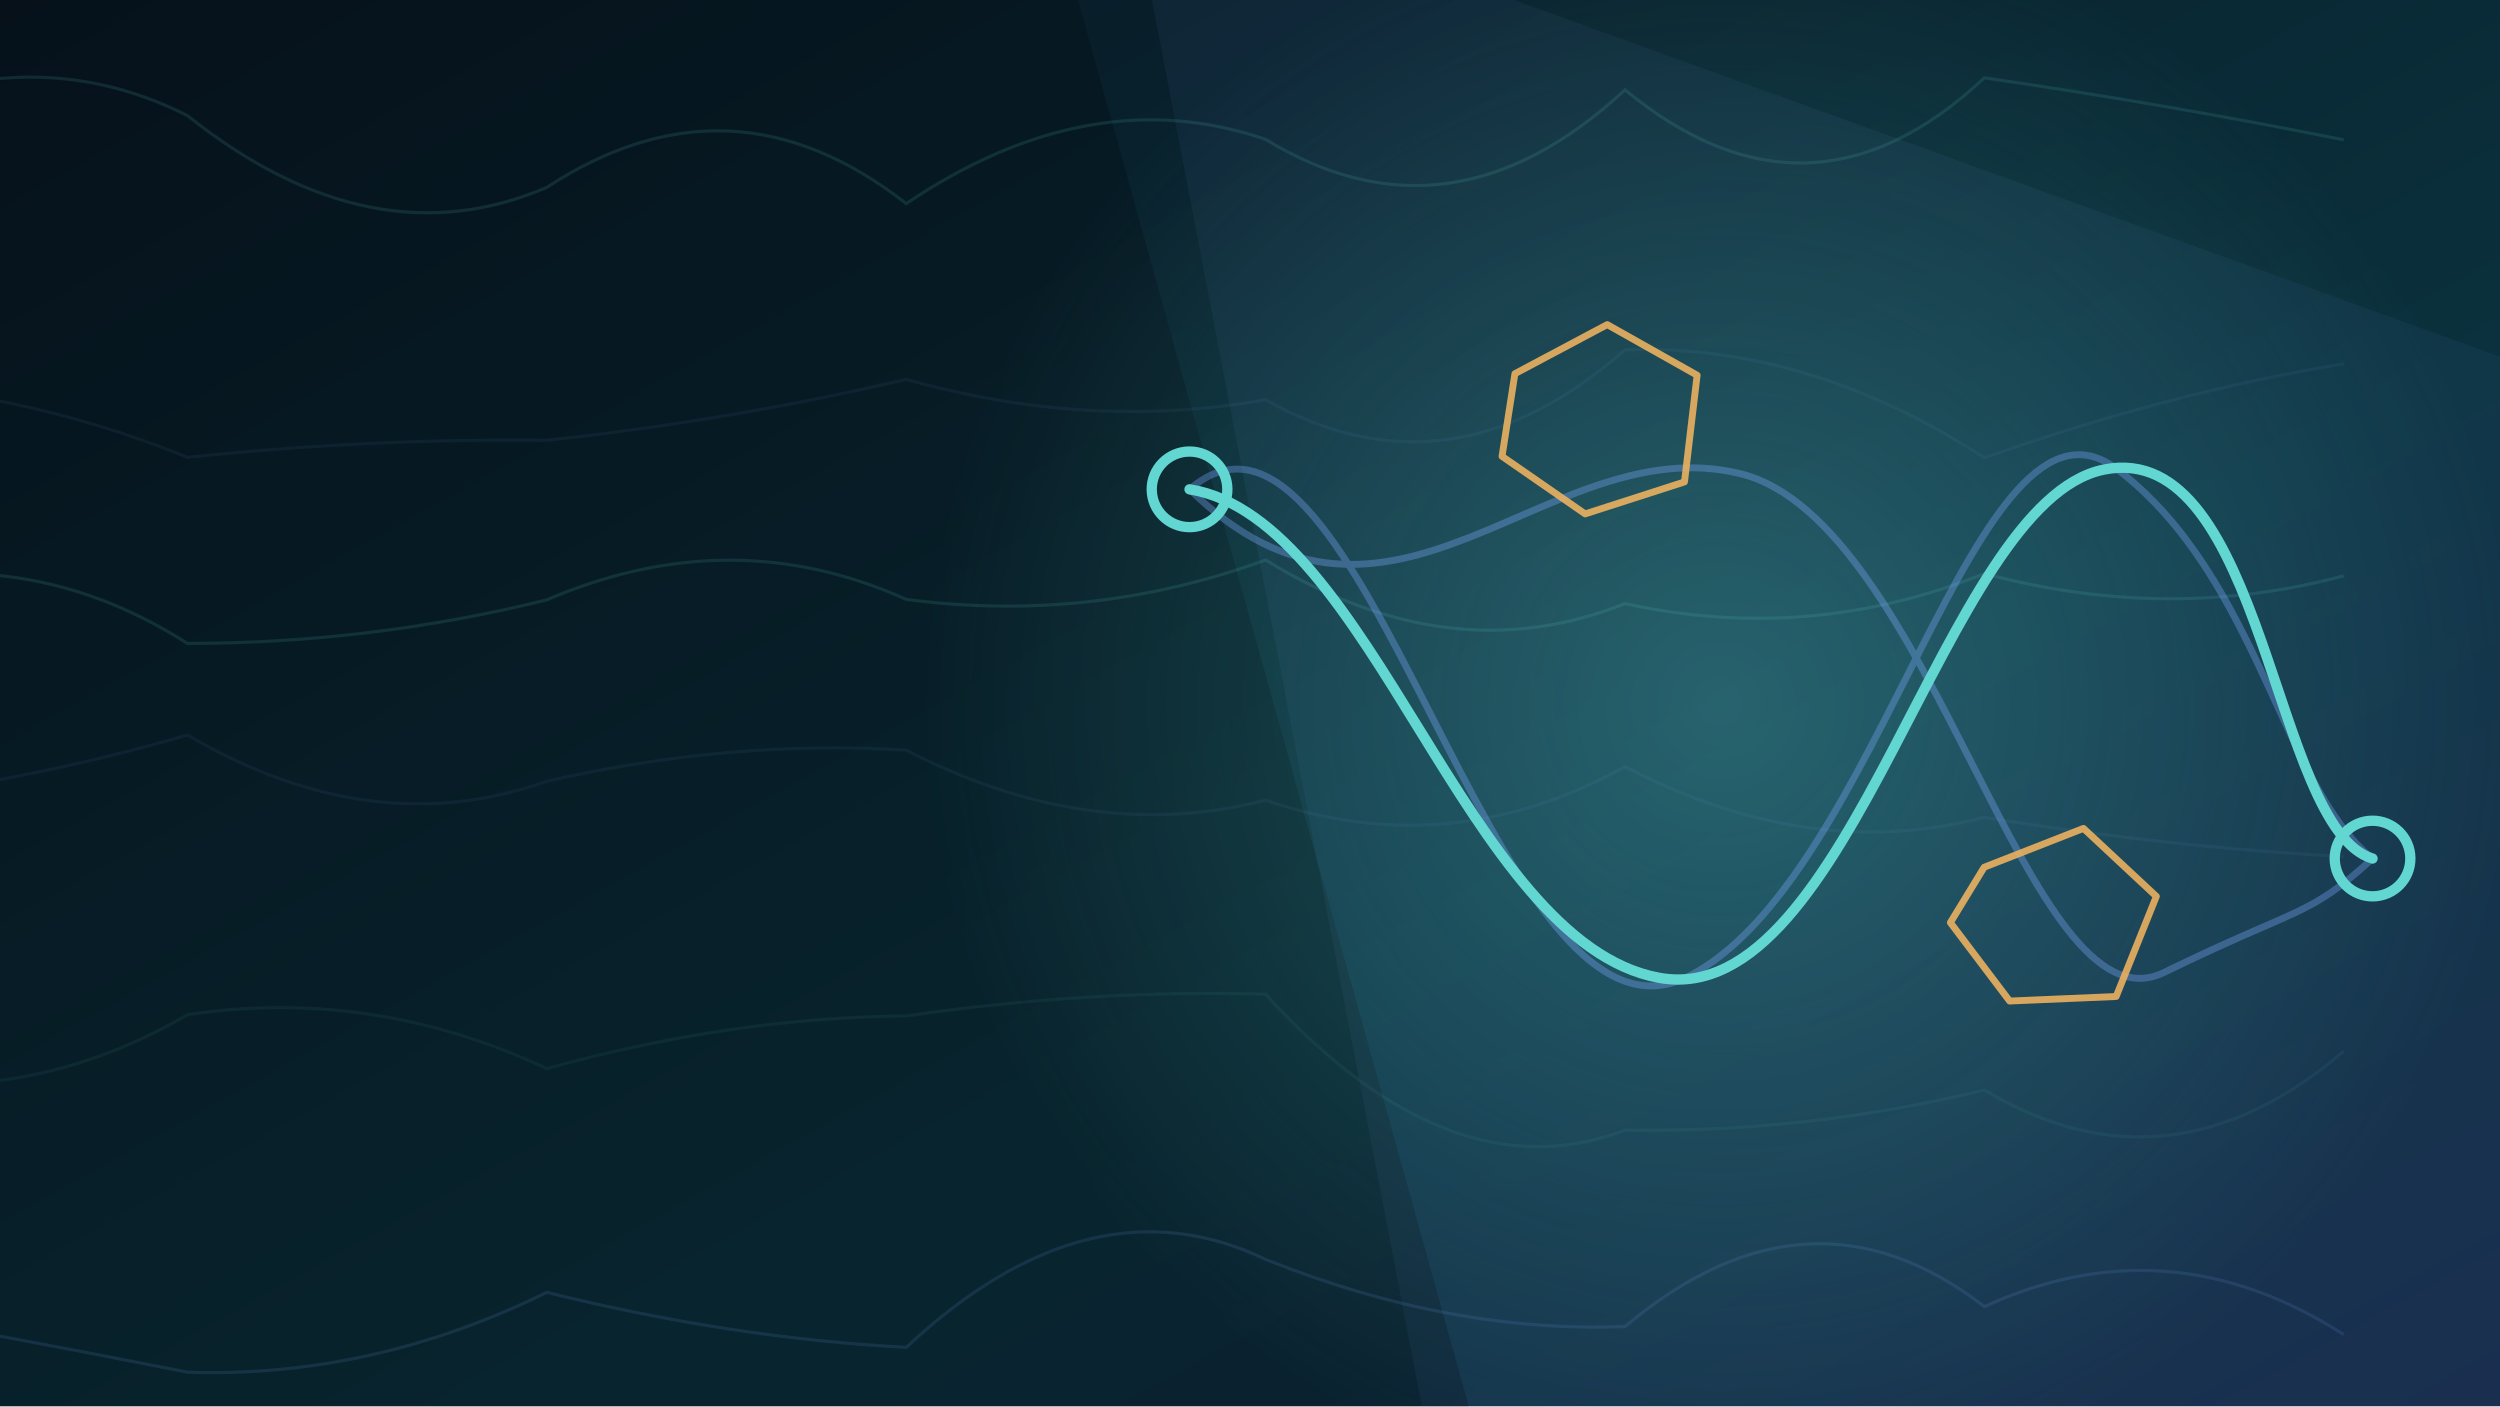
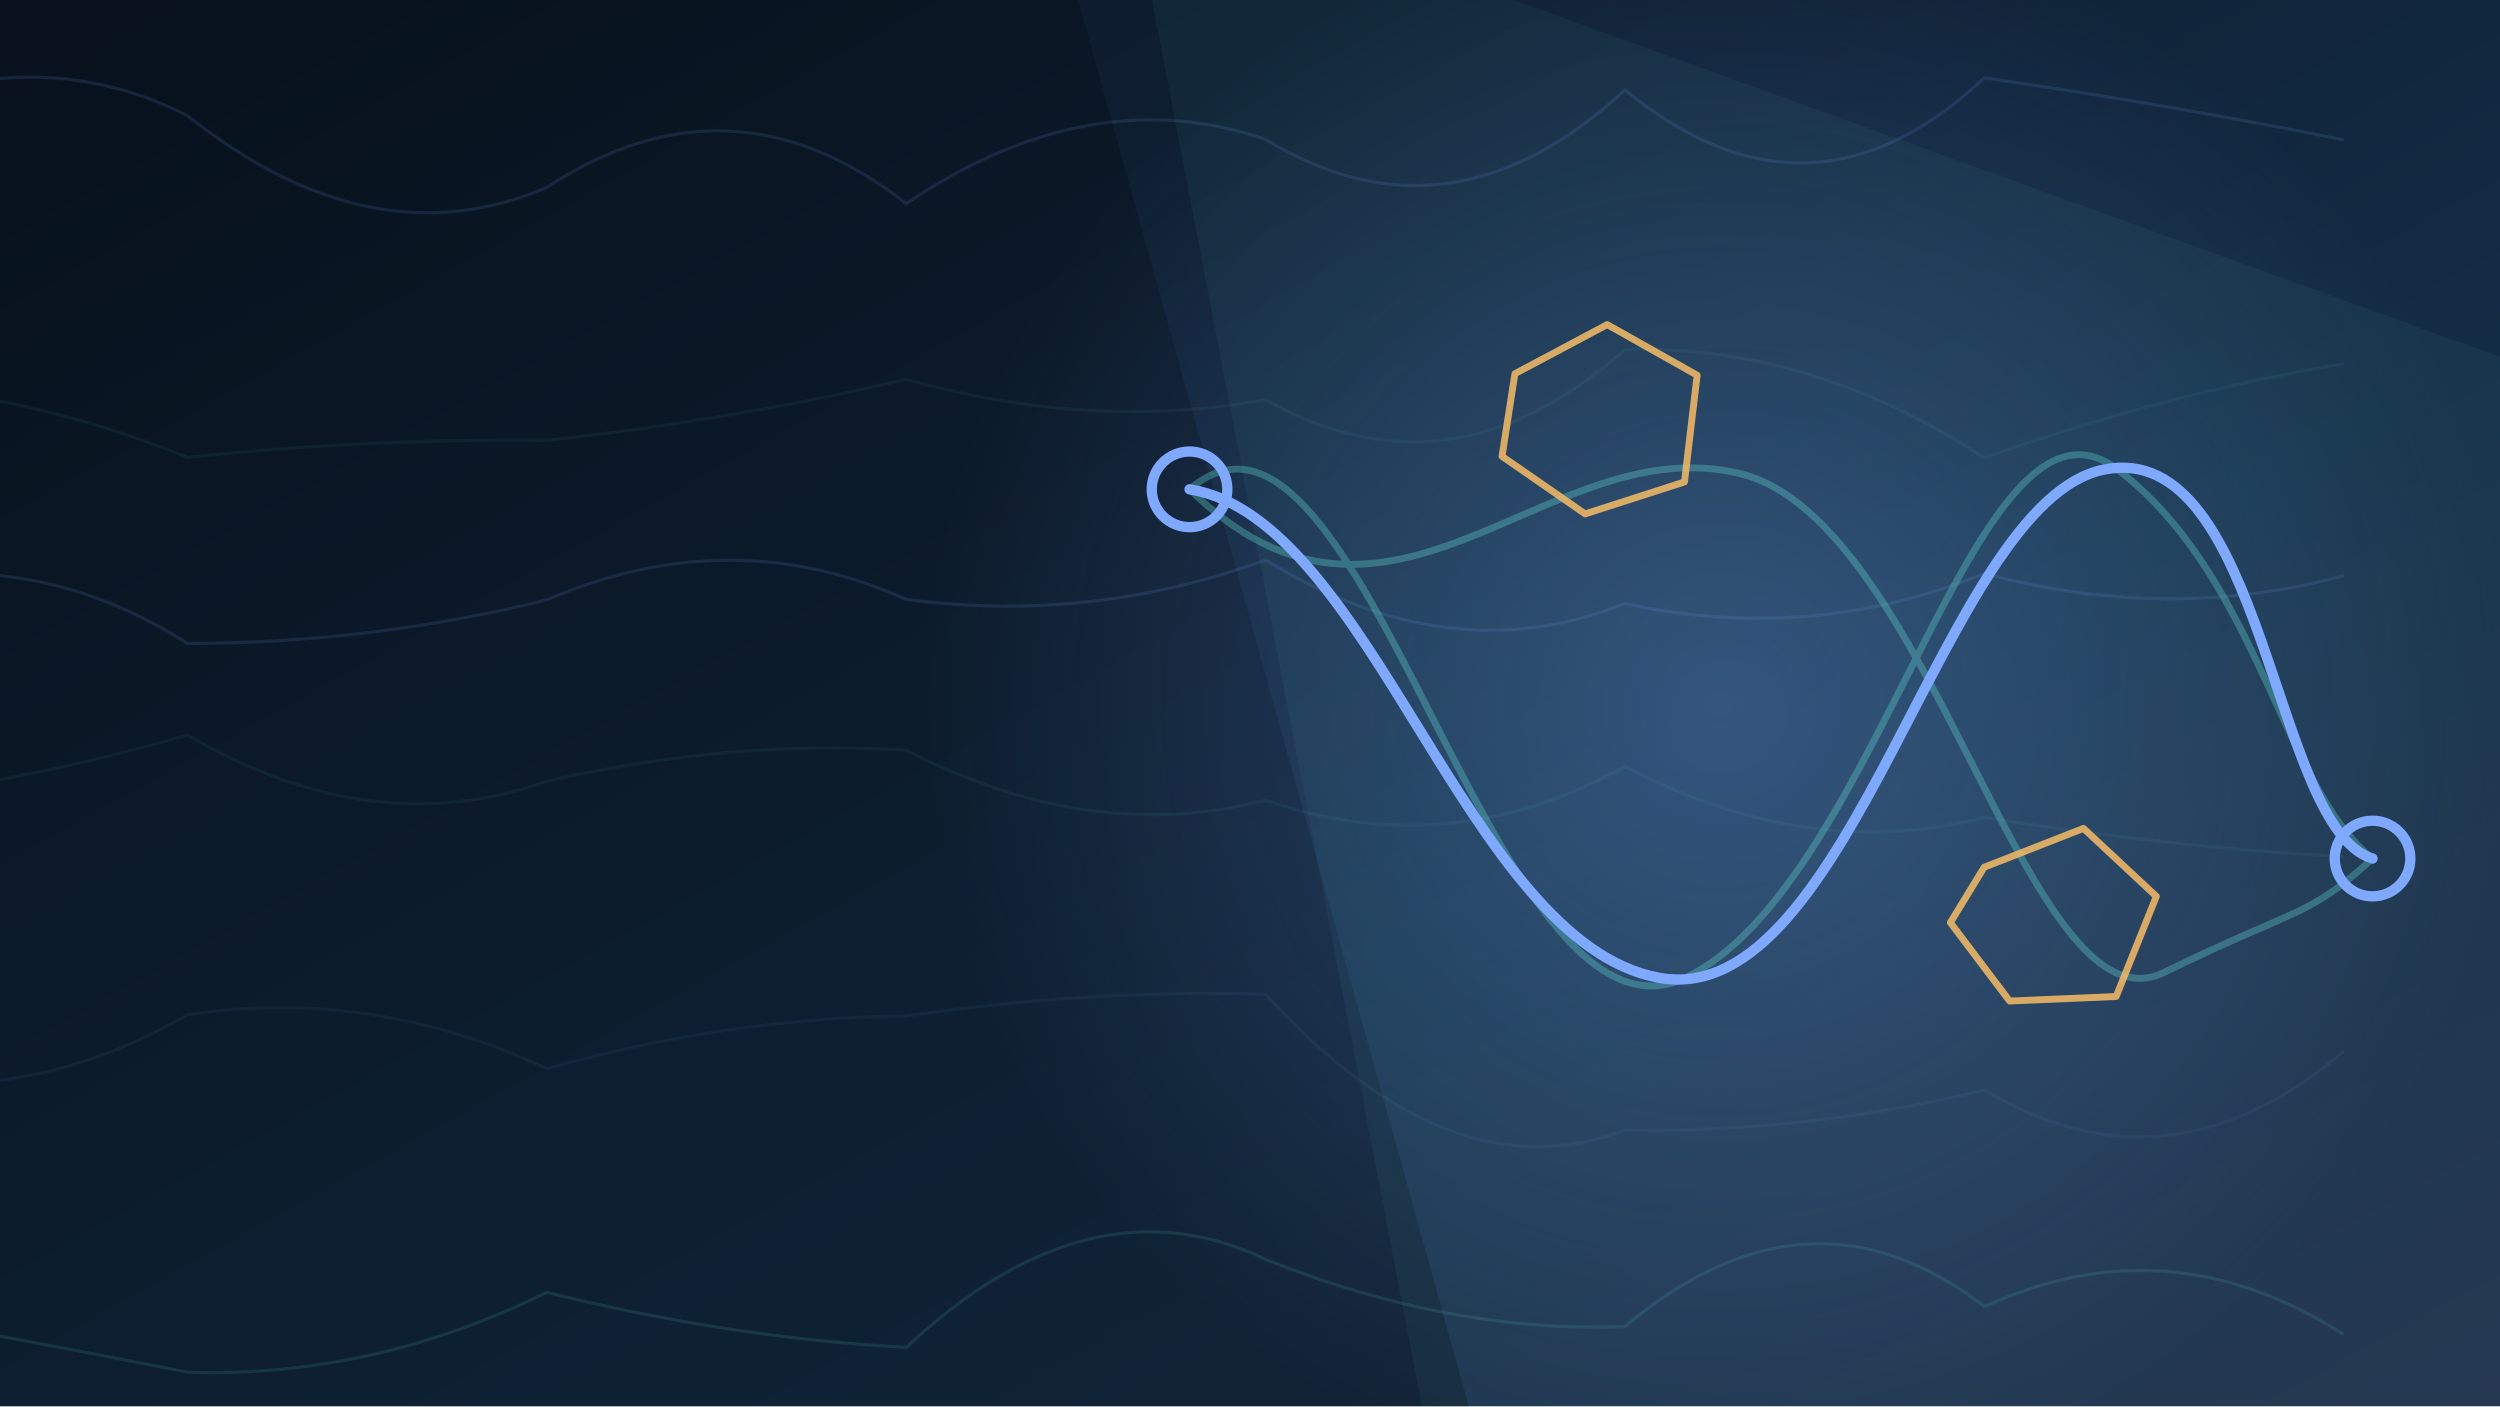
<svg xmlns="http://www.w3.org/2000/svg" width="1600" height="900" viewBox="0 0 1600 900" role="img" aria-labelledby="card-title card-desc">
  <defs>
    <linearGradient id="card-bg-a5317993d710" x1="0" y1="0" x2="1" y2="1">
-       <stop stop-color="#07141f" />
-       <stop offset=".62" stop-color="#0a313d" />
-       <stop offset="1" stop-color="#142846" />
+       <stop stop-color="#0a1321" />
+       <stop offset=".62" stop-color="#132c45" />
+       <stop offset="1" stop-color="#24304b" />
    </linearGradient>
    <radialGradient id="card-glow-a5317993d710">
-       <stop stop-color="#62d7d1" stop-opacity=".28" />
-       <stop offset="1" stop-color="#62d7d1" stop-opacity="0" />
+       <stop stop-color="#7fa9ff" stop-opacity=".28" />
+       <stop offset="1" stop-color="#7fa9ff" stop-opacity="0" />
    </radialGradient>
    <linearGradient id="card-line-a5317993d710" x1="0" y1="0" x2="1" y2="0">
-       <stop stop-color="#62d7d1" />
-       <stop offset="1" stop-color="#7fa9ff" />
+       <stop stop-color="#7fa9ff" />
+       <stop offset="1" stop-color="#62d7d1" />
    </linearGradient>
  </defs>
  <rect width="1600" height="900" fill="url(#card-bg-a5317993d710)" />
  <path d="M0 0h690l250 900H0Z" fill="#020b12" opacity=".34" />
-   <path d="M720-90 1660 250v740L910 900Z" fill="#7fa9ff" opacity=".055" />
+   <path d="M720-90 1660 250v740L910 900Z" fill="#62d7d1" opacity=".055" />
  <circle cx="1100.8" cy="450.7" r="510" fill="url(#card-glow-a5317993d710)" />
  <g opacity=".62">
-     <path d="M-120 90.9 Q8 17.4 120 74 Q238 168 350 119.9 Q468 42.7 580 130.3 Q698 50.8 810 89.2 Q928 161.3 1040 57.5 Q1158 154.8 1270 49.8 Q1388 67 1500 89.5" fill="none" stroke="#62d7d1" stroke-width="2" opacity="0.2" />
-     <path d="M-120 243.2 Q8 247.1 120 292.7 Q238 280.4 350 281.8 Q468 269 580 242.8 Q698 275.9 810 255.8 Q928 322.7 1040 223.8 Q1158 220.1 1270 293 Q1388 251.3 1500 232.8" fill="none" stroke="#7fa9ff" stroke-width="2" opacity="0.1" />
-     <path d="M-120 382.8 Q8 340.4 120 411.8 Q238 411.7 350 383.9 Q468 333.3 580 383.6 Q698 399.2 810 358.4 Q928 431 1040 386.3 Q1158 412.1 1270 367.1 Q1388 398.6 1500 368.5" fill="none" stroke="#62d7d1" stroke-width="2" opacity="0.2" />
-     <path d="M-120 516.3 Q8 503 120 470.4 Q238 539.7 350 500 Q468 473.1 580 480.1 Q698 541 810 512.1 Q928 552.7 1040 490.6 Q1158 552.3 1270 523.1 Q1388 542.2 1500 548.2" fill="none" stroke="#7fa9ff" stroke-width="2" opacity="0.1" />
-     <path d="M-120 684.7 Q8 714.8 120 649.4 Q238 631.6 350 683.9 Q468 651.2 580 650.2 Q698 633.1 810 636.3 Q928 766 1040 723.3 Q1158 724.9 1270 697.6 Q1388 768.2 1500 672.8" fill="none" stroke="#62d7d1" stroke-width="2" opacity="0.1" />
-     <path d="M-120 833.3 Q8 856 120 878.2 Q238 882.1 350 827.1 Q468 856.4 580 862.3 Q698 752.2 810 806 Q928 853.3 1040 849 Q1158 749.8 1270 836.2 Q1388 782.3 1500 854.1" fill="none" stroke="#7fa9ff" stroke-width="2" opacity="0.2" />
+     <path d="M-120 90.9 Q8 17.4 120 74 Q238 168 350 119.9 Q468 42.7 580 130.3 Q698 50.8 810 89.2 Q928 161.3 1040 57.5 Q1158 154.8 1270 49.8 Q1388 67 1500 89.5" fill="none" stroke="#7fa9ff" stroke-width="2" opacity="0.2" />
+     <path d="M-120 243.2 Q8 247.1 120 292.7 Q238 280.4 350 281.8 Q468 269 580 242.8 Q698 275.9 810 255.8 Q928 322.7 1040 223.8 Q1158 220.1 1270 293 Q1388 251.3 1500 232.8" fill="none" stroke="#62d7d1" stroke-width="2" opacity="0.1" />
+     <path d="M-120 382.8 Q8 340.4 120 411.8 Q238 411.7 350 383.9 Q468 333.3 580 383.6 Q698 399.2 810 358.4 Q928 431 1040 386.3 Q1158 412.1 1270 367.1 Q1388 398.6 1500 368.5" fill="none" stroke="#7fa9ff" stroke-width="2" opacity="0.2" />
+     <path d="M-120 516.3 Q8 503 120 470.4 Q238 539.7 350 500 Q468 473.1 580 480.1 Q698 541 810 512.1 Q928 552.7 1040 490.6 Q1158 552.3 1270 523.1 Q1388 542.2 1500 548.2" fill="none" stroke="#62d7d1" stroke-width="2" opacity="0.1" />
+     <path d="M-120 684.7 Q8 714.8 120 649.4 Q238 631.6 350 683.9 Q468 651.2 580 650.2 Q698 633.1 810 636.3 Q928 766 1040 723.3 Q1158 724.9 1270 697.6 Q1388 768.2 1500 672.8" fill="none" stroke="#7fa9ff" stroke-width="2" opacity="0.1" />
+     <path d="M-120 833.3 Q8 856 120 878.2 Q238 882.1 350 827.1 Q468 856.4 580 862.3 Q698 752.2 810 806 Q928 853.3 1040 849 Q1158 749.8 1270 836.2 Q1388 782.3 1500 854.1" fill="none" stroke="#62d7d1" stroke-width="2" opacity="0.2" />
  </g>
  <g transform="translate(1138.9 444.2) rotate(-0.6) scale(1.1)">
-     <g fill="none" stroke="#7fa9ff" stroke-width="4" stroke-linecap="round" stroke-linejoin="round" opacity=".34">
+     <g fill="none" stroke="#62d7d1" stroke-width="4" stroke-linecap="round" stroke-linejoin="round" opacity=".34">
      <path d="M-342 -122.7C-240 -208.7-170 218.3-56 164.3S116 -192.6 198 -128.6S292 57.3 344 99.3" />
      <path d="M-342 -122.7C-226 -6.7-134 -156.6-22 -128.6S142 202.3 222 164.3S306 133.3 344 99.3" />
    </g>
-     <g fill="none" stroke="#62d7d1" stroke-width="6" stroke-linecap="round" stroke-linejoin="round">
+     <g fill="none" stroke="#7fa9ff" stroke-width="6" stroke-linecap="round" stroke-linejoin="round">
      <path d="M-342 -122.7C-236 -104.7-184 142.3-72 164.3S96 -110.6 190 -128.6S286 81.3 344 99.3" />
      <circle cx="-342" cy="-122.7" r="22" />
      <circle cx="344" cy="99.3" r="22" />
    </g>
-     <g fill="none" stroke="#efb35f" stroke-width="4" stroke-linecap="round" stroke-linejoin="round" opacity=".88">
+     <g fill="none" stroke="#efb866" stroke-width="4" stroke-linecap="round" stroke-linejoin="round" opacity=".88">
      <path d="m-152-188 54-28 52 30-8 62-58 18-48-34Z" />
      <path d="m118 102 58-22 42 40-24 58-62 2-34-46Z" />
    </g>
  </g>
  <path d="M72 76v748" stroke="url(#card-line-a5317993d710)" stroke-width="4" />
  <g font-family="Inter, ui-sans-serif, system-ui, -apple-system, BlinkMacSystemFont, Segoe UI, sans-serif">
    
    
  </g>
</svg>
